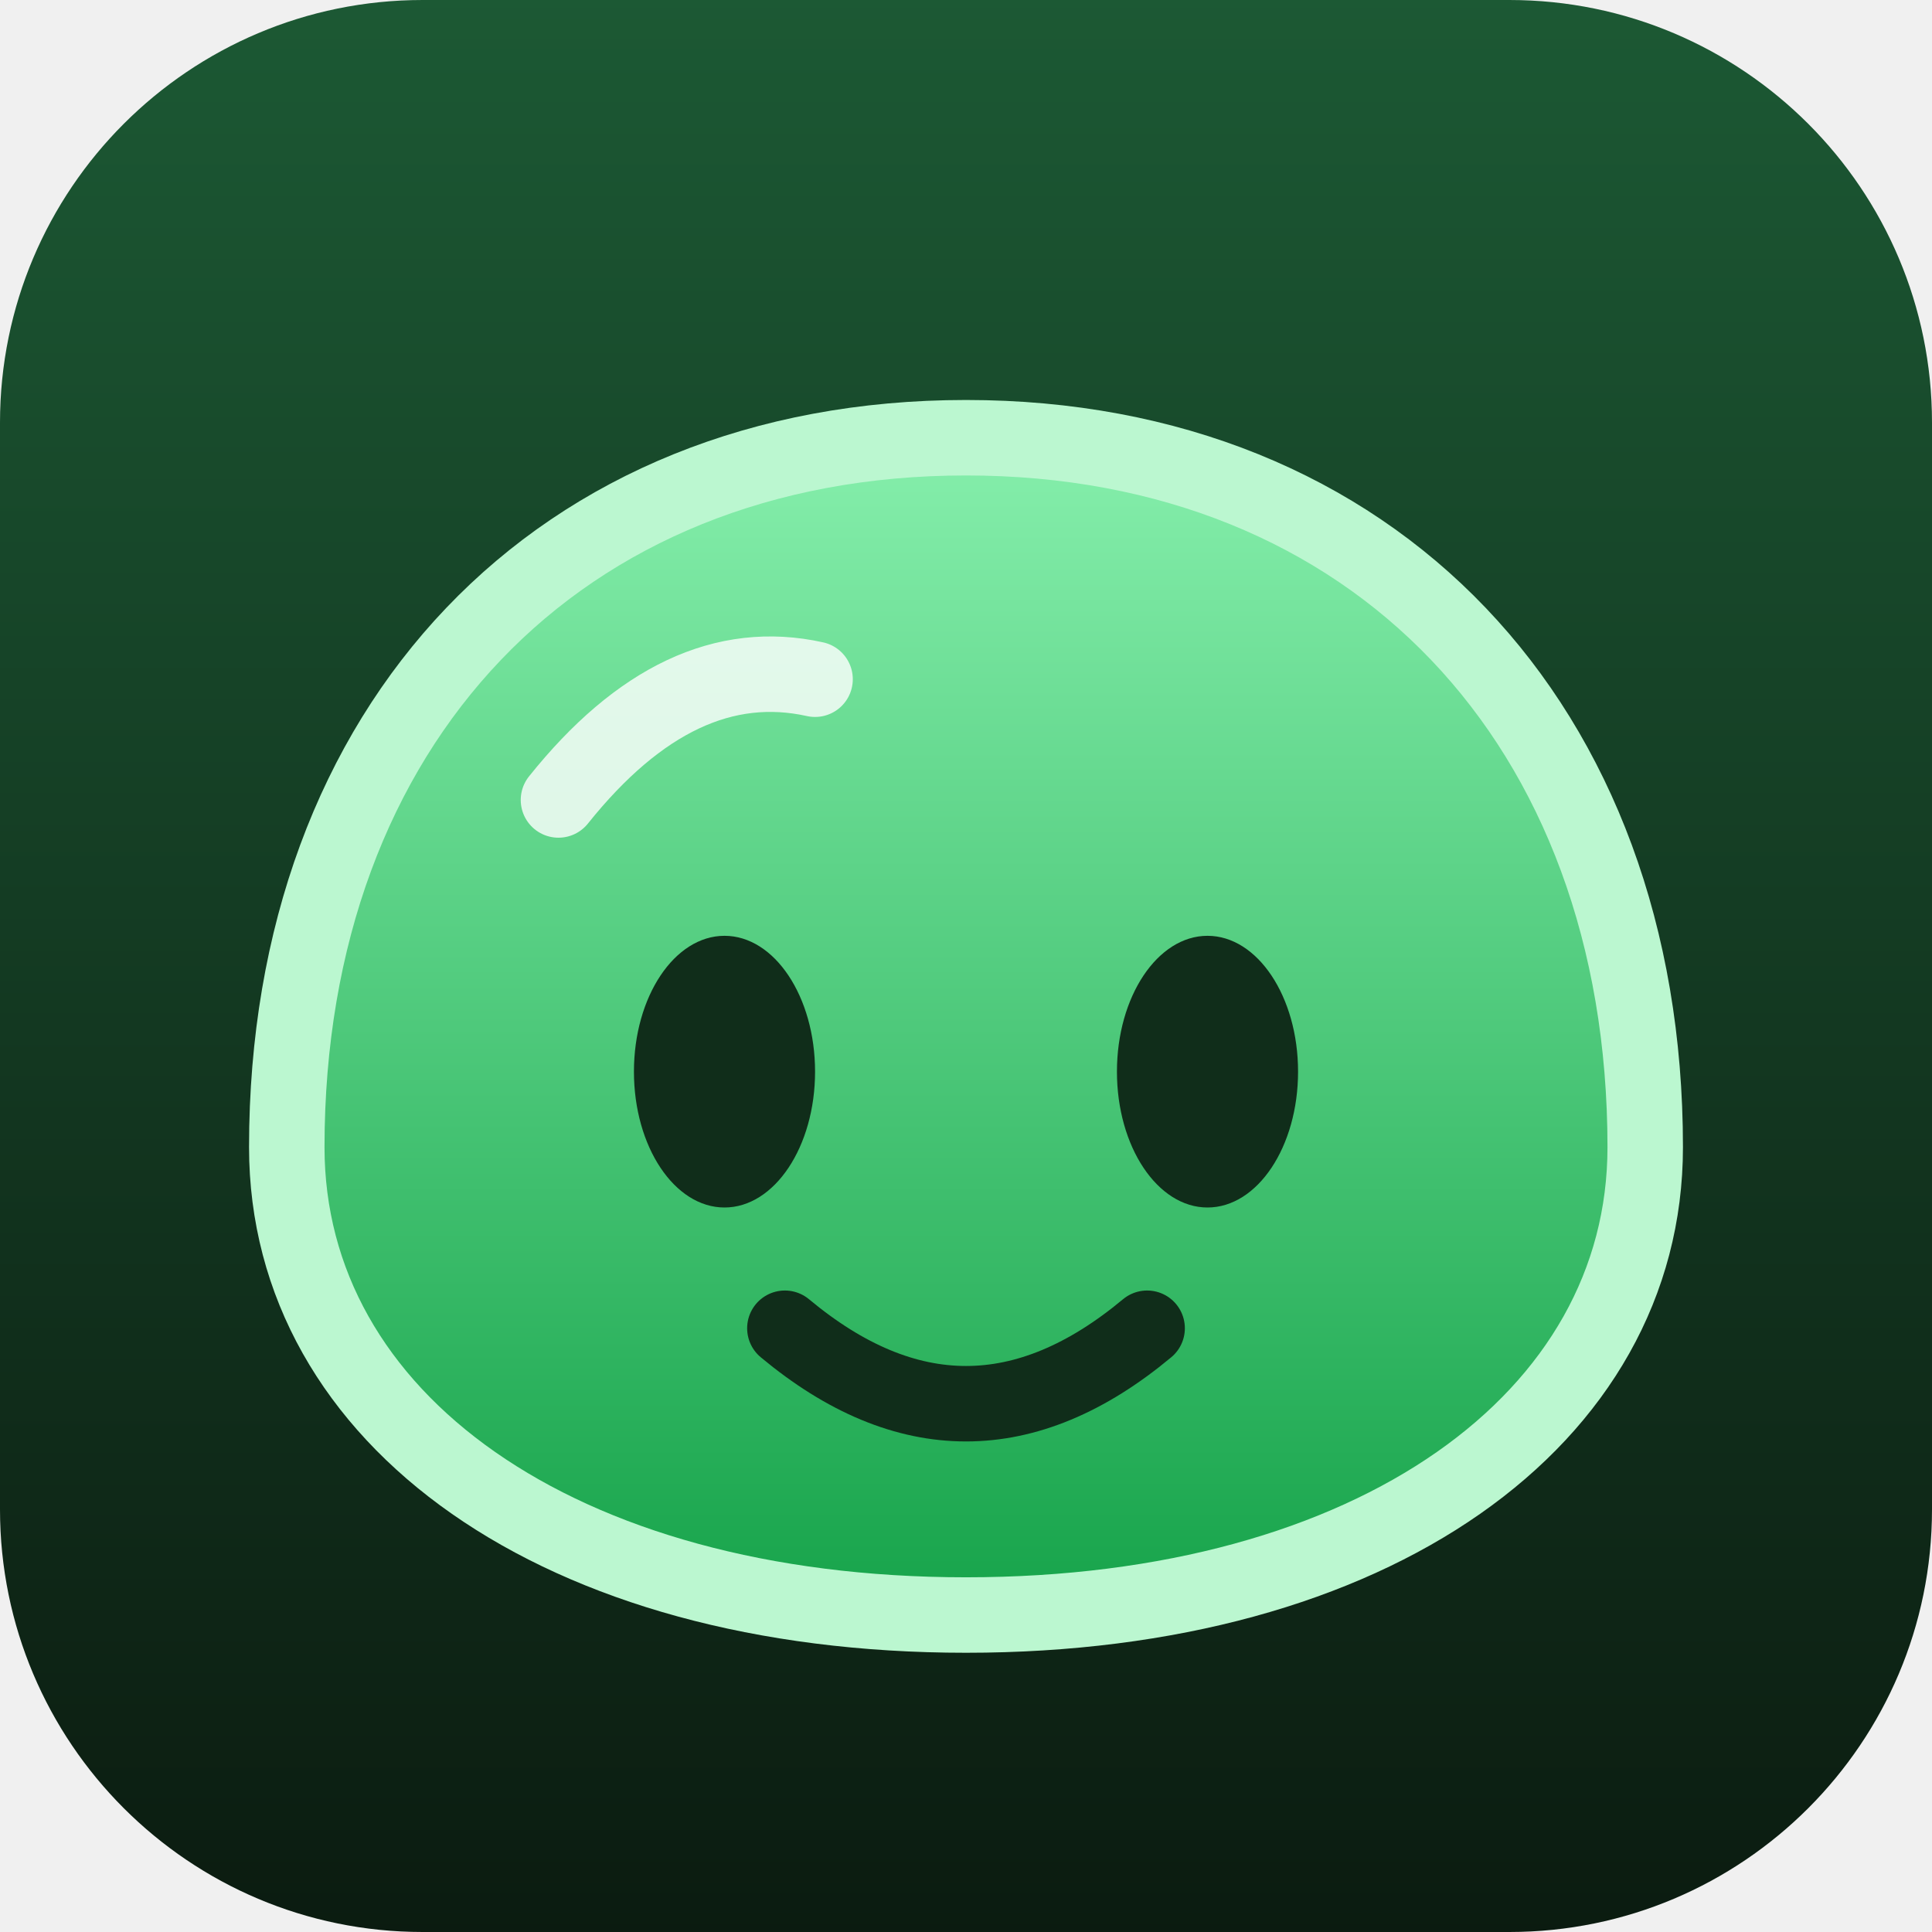
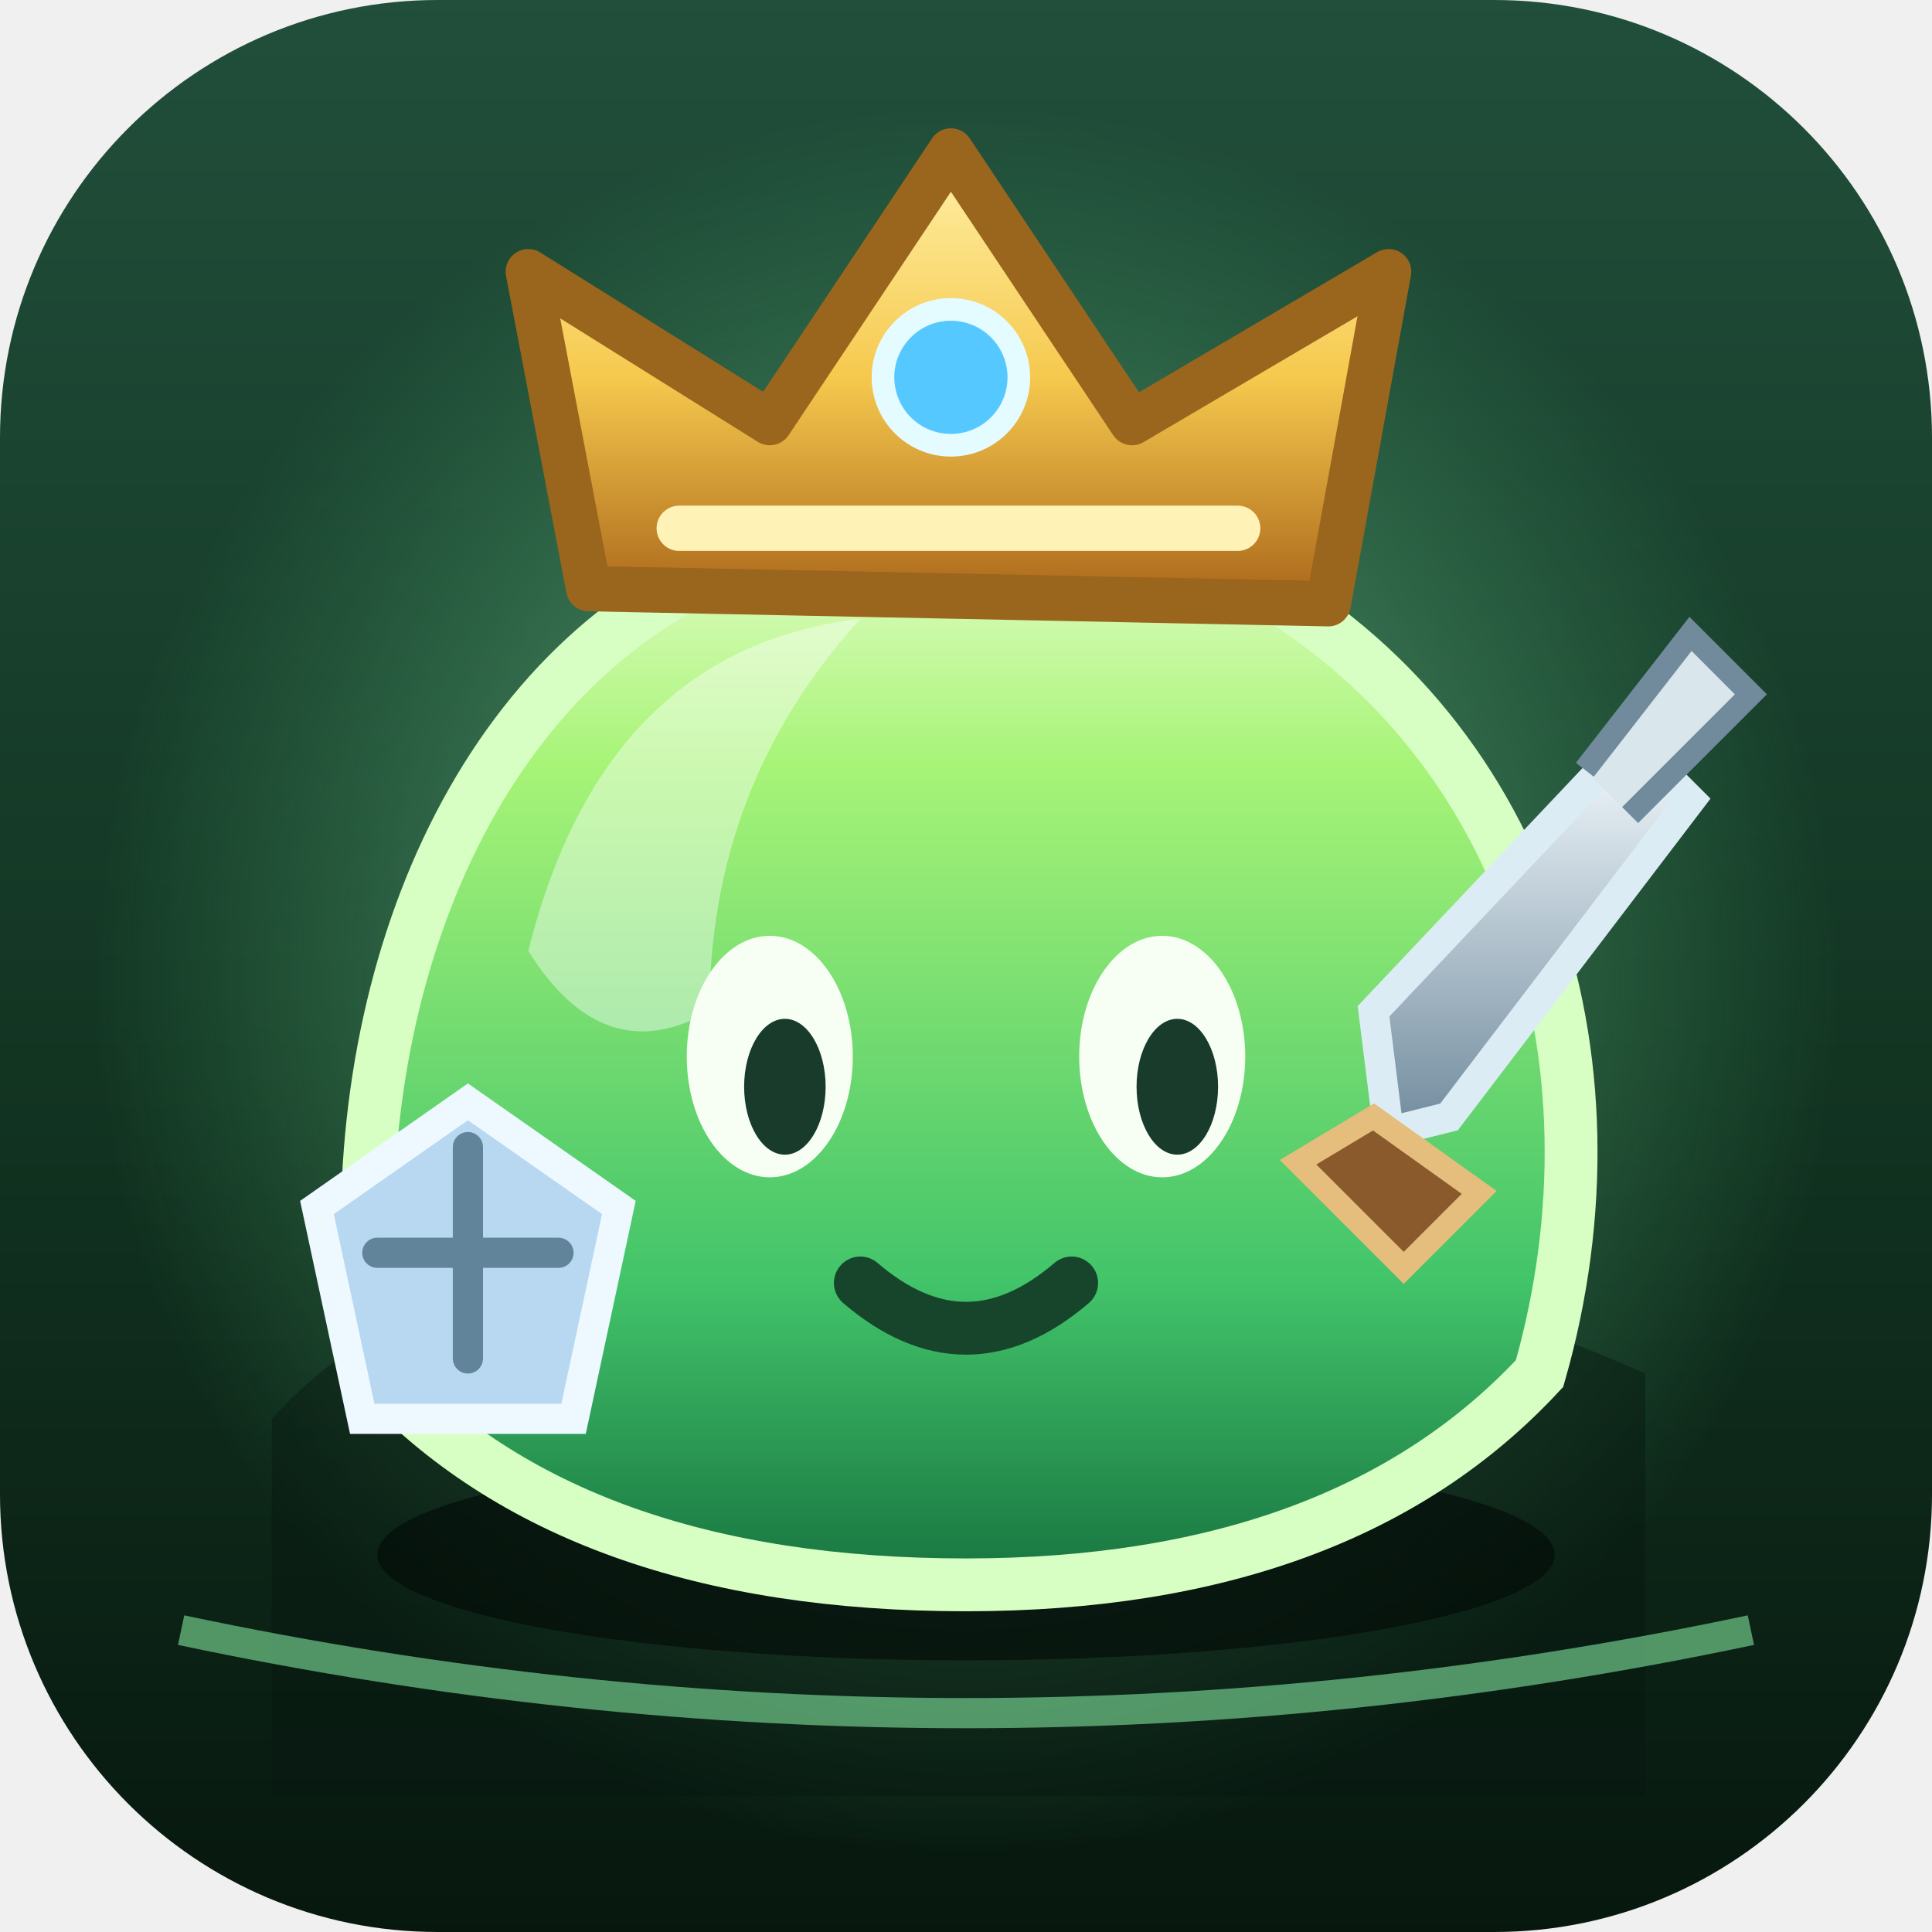
- <svg xmlns="http://www.w3.org/2000/svg" viewBox="0 0 128 128">
+ <svg xmlns="http://www.w3.org/2000/svg" viewBox="0 0 128 128" role="img" aria-label="Slime Ascendant">
  <defs>
    <linearGradient id="bg" x2="0" y2="1">
-       <stop stop-color="#1c5934" />
-       <stop offset="1" stop-color="#0b1b10" />
+       <stop stop-color="#214f3b" />
+       <stop offset=".55" stop-color="#123522" />
+       <stop offset="1" stop-color="#07170e" />
    </linearGradient>
+     <radialGradient id="halo">
+       <stop stop-color="#b8ffd0" stop-opacity=".62" />
+       <stop offset="1" stop-color="#65e994" stop-opacity="0" />
+     </radialGradient>
    <linearGradient id="sl" x2="0" y2="1">
-       <stop stop-color="#86efac" />
-       <stop offset="1" stop-color="#16a34a" />
+       <stop stop-color="#f0ffd7" />
+       <stop offset=".25" stop-color="#a7f477" />
+       <stop offset=".72" stop-color="#42c46a" />
+       <stop offset="1" stop-color="#16723f" />
+     </linearGradient>
+     <linearGradient id="gold" x2="0" y2="1">
+       <stop stop-color="#fff1a8" />
+       <stop offset=".5" stop-color="#f6c94e" />
+       <stop offset="1" stop-color="#a96519" />
+     </linearGradient>
+     <linearGradient id="steel" x2="0" y2="1">
+       <stop stop-color="#f4fbff" />
+       <stop offset="1" stop-color="#718b9d" />
    </linearGradient>
  </defs>
-   <rect width="128" height="128" rx="28" fill="url(#bg)" />
-   <path d="M19 76c0-28 18-47 45-47s45 19 45 47c0 18-18 31-45 31S19 94 19 76Z" fill="url(#sl)" stroke="#bbf7d0" stroke-width="5" />
-   <ellipse cx="48" cy="71" rx="6" ry="9" fill="#102d1a" />
-   <ellipse cx="80" cy="71" rx="6" ry="9" fill="#102d1a" />
-   <path d="M52 88q12 10 24 0" fill="none" stroke="#102d1a" stroke-width="5" stroke-linecap="round" />
-   <path d="M37 53q8-10 17-8" fill="none" stroke="#fff" stroke-width="5" stroke-linecap="round" opacity=".8" />
+   <rect width="128" height="128" rx="29" fill="url(#bg)" />
+   <circle cx="64" cy="65" r="58" fill="url(#halo)" />
+   <path d="M18 94Q30 81 43 91T69 90T109 91V119H18Z" fill="#07170f" opacity=".45" />
+   <ellipse cx="64" cy="103" rx="39" ry="7" fill="#020b06" opacity=".65" />
+   <path d="M25 91C22 70 29 48 45 39Q63 27 82 38C101 48 108 70 102 91Q89 105 64 105Q38 105 25 91Z" fill="url(#sl)" stroke="#d8ffc3" stroke-width="3.5" />
+   <path d="M35 63Q40 43 57 41Q47 52 47 67Q40 71 35 63Z" fill="#fff" opacity=".42" />
+   <ellipse cx="51" cy="70" rx="5.5" ry="8" fill="#f7fff4" />
+   <ellipse cx="77" cy="70" rx="5.5" ry="8" fill="#f7fff4" />
+   <ellipse cx="52" cy="72" rx="2.7" ry="4.5" fill="#183b2b" />
+   <ellipse cx="78" cy="72" rx="2.7" ry="4.5" fill="#183b2b" />
+   <path d="M57 85Q64 91 71 85" fill="none" stroke="#17452c" stroke-width="3.5" stroke-linecap="round" />
+   <path d="M39 39 35 18 51 28 63 10 75 28 92 18 88 40Z" fill="url(#gold)" stroke="#9a651d" stroke-width="3" stroke-linejoin="round" />
+   <path d="M45 35H82" stroke="#fff2b7" stroke-width="3" stroke-linecap="round" />
+   <circle cx="63" cy="25" r="4.5" fill="#55c9ff" stroke="#e4fbff" stroke-width="1.5" />
+   <path d="M91 67 108 49 112 53 96 74 92 75Z" fill="url(#steel)" stroke="#dcecf5" stroke-width="2" />
+   <path d="m105 51 7-9 4 4-8 8" fill="#d9e7ed" stroke="#718b9d" stroke-width="1.5" />
+   <path d="m91 74 7 5-5 5-7-7Z" fill="#8a5a2d" stroke="#e5bd7c" stroke-width="1.5" />
+   <path d="M21 80 31 73 41 80 38 94 24 94Z" fill="#b7d8f0" stroke="#edf8ff" stroke-width="2" />
+   <path d="m31 76 0 14m-6-7h12" stroke="#62849a" stroke-width="2" stroke-linecap="round" />
+   <path d="M12 108Q64 119 116 108" fill="none" stroke="#8cf5aa" stroke-width="2" opacity=".55" />
</svg>
